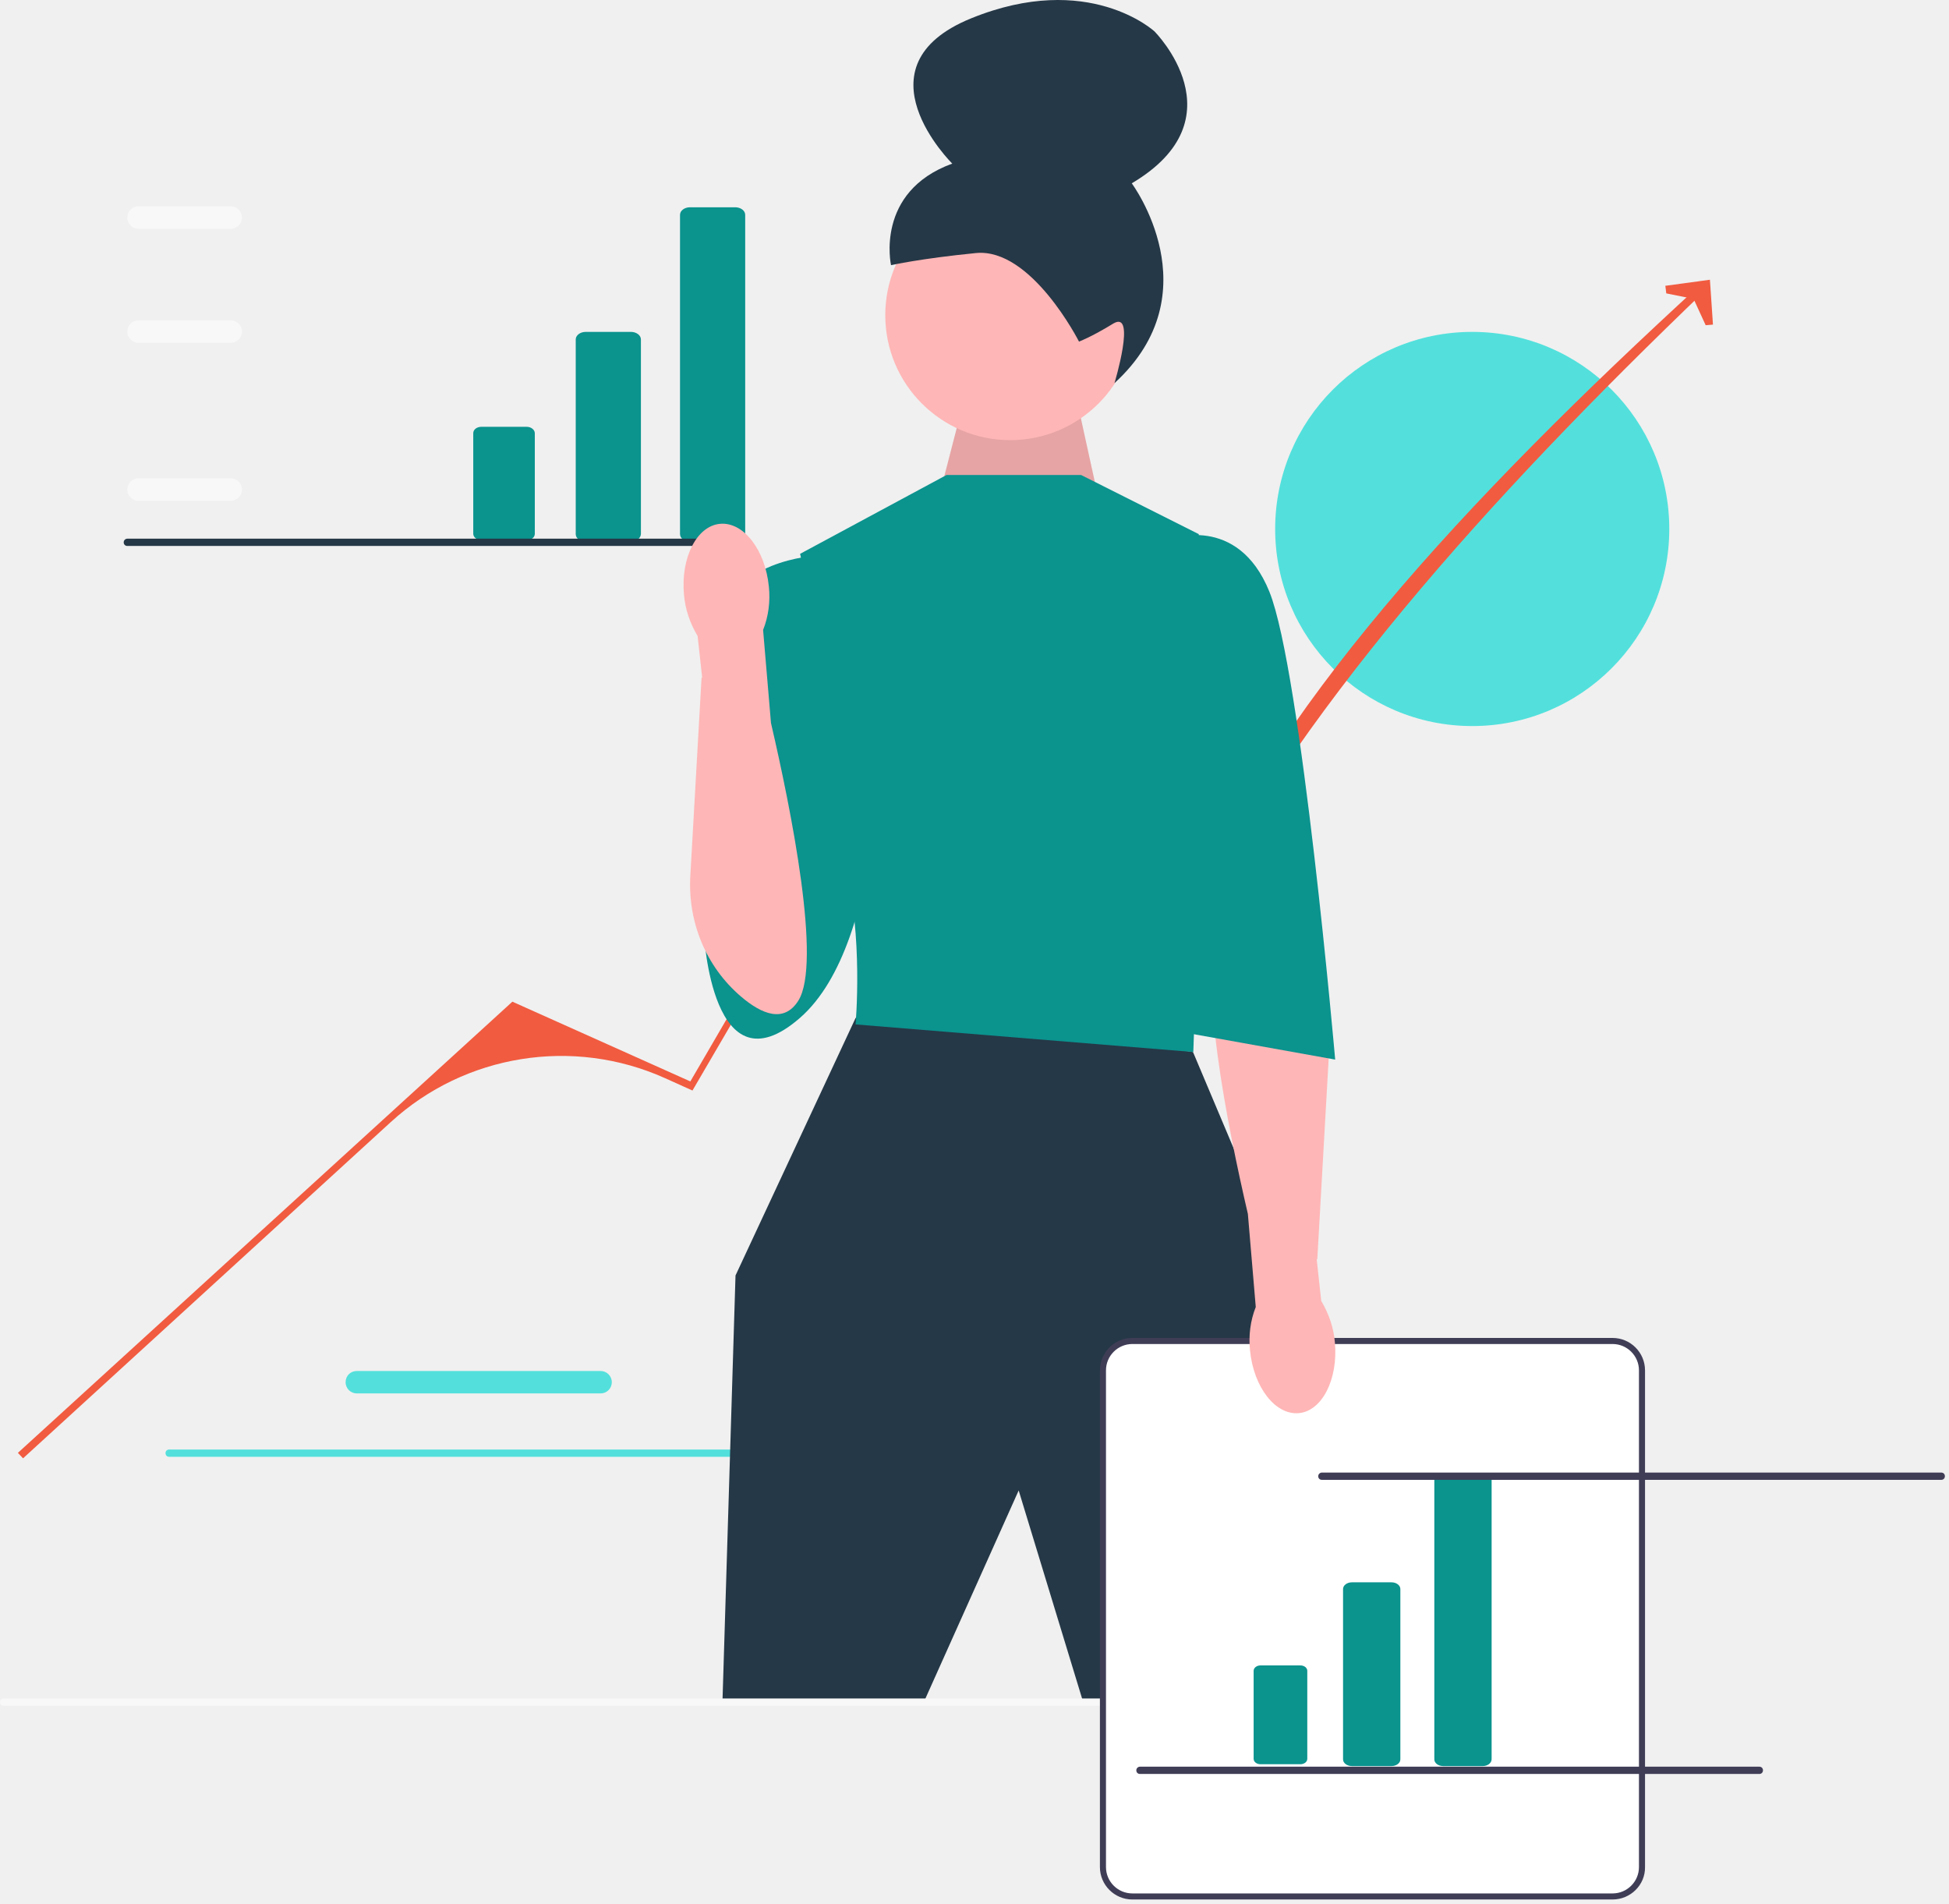
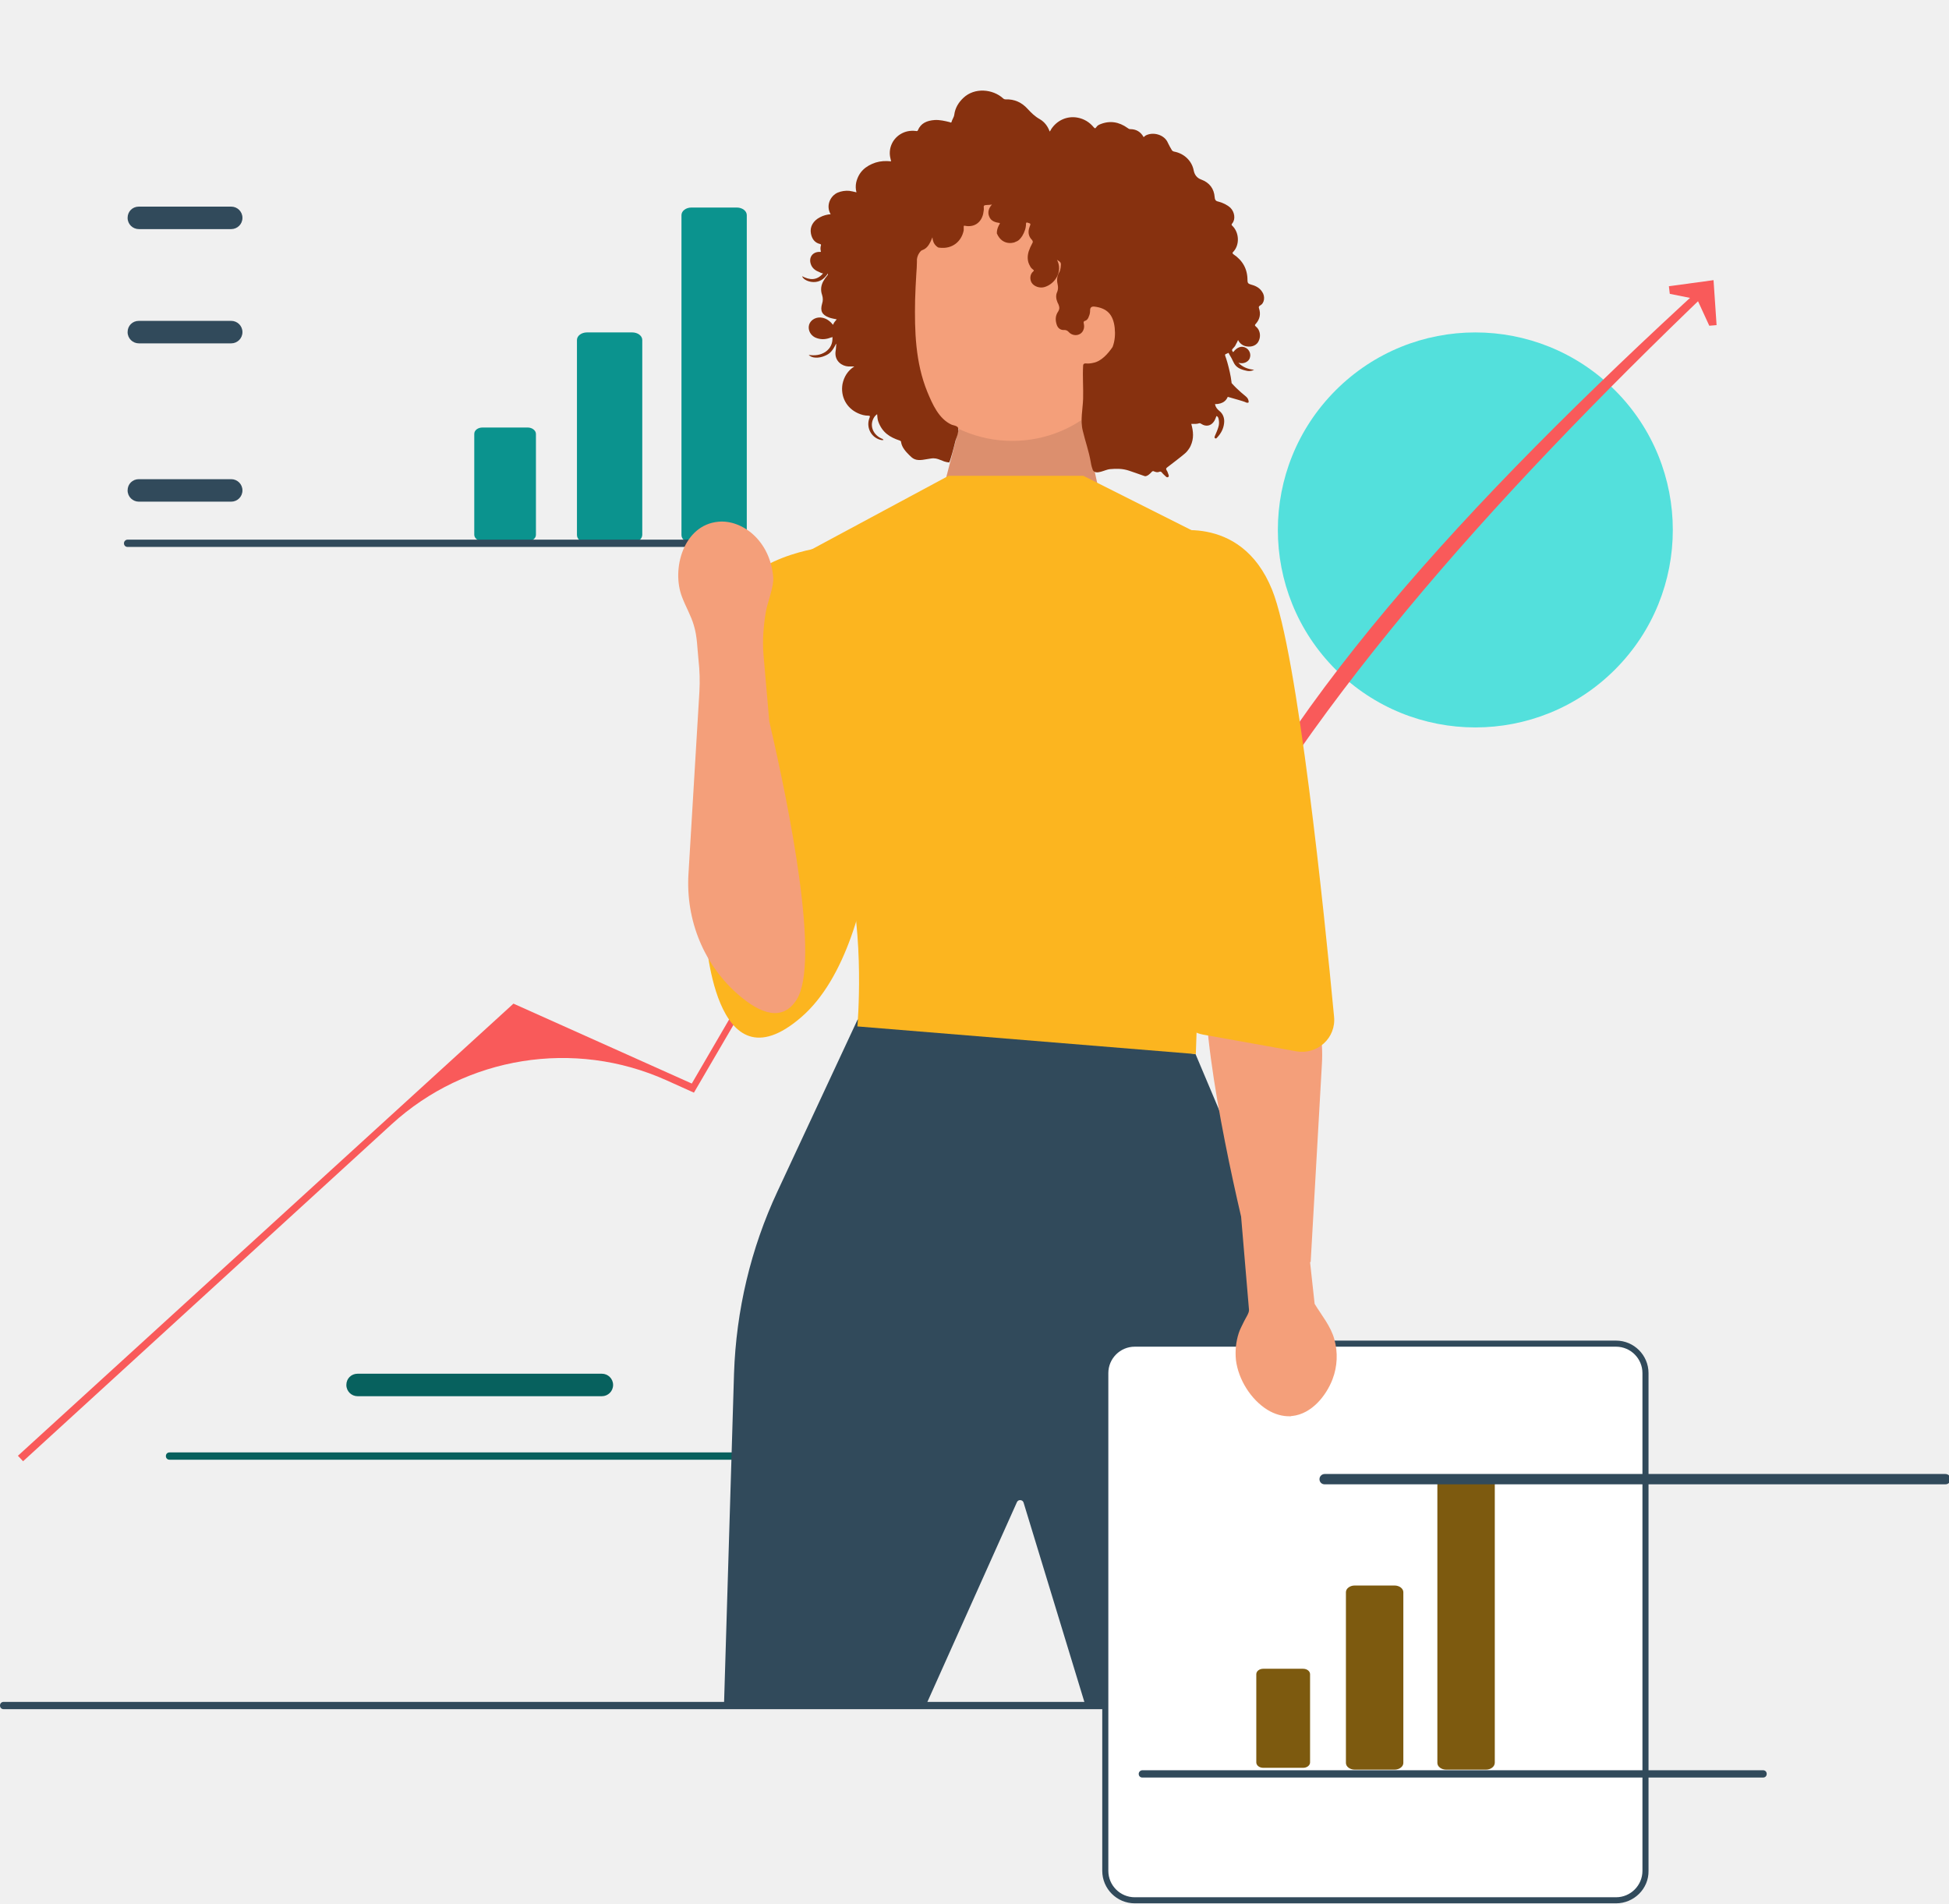
- <svg xmlns="http://www.w3.org/2000/svg" width="425" height="415" viewBox="0 0 425 415" fill="none">
-   <path d="M130.962 303.817H77.809C76.487 303.817 75.363 302.76 75.363 301.371C75.363 299.983 76.421 298.925 77.809 298.925H130.962C132.285 298.925 133.409 299.983 133.409 301.371C133.409 302.76 132.285 303.817 130.962 303.817Z" fill="#53E0DC" />
-   <path d="M36.094 316.841C36.094 317.304 36.424 317.635 36.887 317.635H171.951C172.414 317.635 172.745 317.304 172.745 316.841C172.745 316.378 172.414 316.048 171.951 316.048H36.887C36.424 316.048 36.094 316.378 36.094 316.841Z" fill="#53E0DC" />
-   <path d="M321.035 158.307C344.767 158.307 364.006 139.068 364.006 115.335C364.006 91.603 344.767 72.363 321.035 72.363C297.302 72.363 278.062 91.603 278.062 115.335C278.062 139.068 297.302 158.307 321.035 158.307Z" fill="#53E0DC" />
-   <path d="M5.026 317.965L3.902 316.775L111.729 218.402L150.536 235.789L192.45 163.861L226.894 147.267L258.826 200.486C276.08 155.861 319.317 109.187 371.082 61.786L372.338 62.843C323.746 109.385 282.163 156.06 258.627 203.329L229.076 153.944C227.687 151.63 224.778 150.705 222.266 151.829C203.425 160.621 187.69 174.901 177.245 192.817L150.999 237.773L144.983 235.062C124.951 226.071 101.416 229.839 85.219 244.648L5.026 317.965Z" fill="#F15B40" />
-   <path d="M373.528 70.777L371.941 70.909L369.297 65.158L363.347 63.968L363.148 62.315L372.867 60.993L373.528 70.777Z" fill="#F15B40" />
-   <path d="M205.406 105.815L211.158 83.536L233.768 82.412L240.511 113.154L205.406 105.815Z" fill="#FFB6B6" />
-   <path opacity="0.1" d="M205.406 105.815L211.158 83.536L233.768 82.412L240.511 113.154L205.406 105.815Z" fill="black" />
-   <path d="M220.281 95.965C235.324 95.965 247.518 83.77 247.518 68.727C247.518 53.684 235.324 41.49 220.281 41.49C205.238 41.49 193.043 53.684 193.043 68.727C193.043 83.77 205.238 95.965 220.281 95.965Z" fill="#FFB6B6" />
-   <path d="M235.287 74.479C235.287 74.479 224.908 53.985 212.81 55.175C200.711 56.365 194.299 57.819 194.299 57.819C194.299 57.819 190.729 41.82 207.653 35.672C207.653 35.672 186.101 14.45 211.752 4.005C237.403 -6.441 251.749 6.848 251.749 6.848C251.749 6.848 270.723 25.822 246.791 39.969C246.791 39.969 264.574 63.835 243.022 83.536C243.022 83.536 247.848 67.603 242.824 70.512C237.866 73.553 235.287 74.479 235.287 74.479Z" fill="#253847" />
-   <path d="M190.202 218.468L186.566 221.972L160.386 278.1L157.543 370.986H201.507L222.133 324.973L236.016 370.523H275.617L284.806 287.818L260.147 229.377L190.202 218.468Z" fill="#253847" />
-   <path d="M0 371.118C0 371.581 0.331 371.911 0.793 371.911H346.09C346.553 371.911 346.883 371.581 346.883 371.118C346.883 370.655 346.553 370.325 346.09 370.325H0.793C0.331 370.325 0 370.655 0 371.118Z" fill="#F8F8F8" />
-   <path d="M235.753 103.568H206.4L174.469 120.757L181.939 154.01C181.939 154.01 180.22 174.042 184.253 188.983C188.286 203.858 186.567 223.361 186.567 223.361L260.214 229.377L262.528 161.745L261.404 116.459L235.753 103.568Z" fill="#0B938E" />
-   <path d="M179.291 121.021C179.291 121.021 161.507 121.616 158.664 133.053C155.822 144.49 153.508 203.593 153.508 203.593C153.508 203.593 155.227 238.632 174.399 221.972C193.571 205.312 191.852 154.87 191.852 154.87L179.291 121.021Z" fill="#0B938E" />
-   <path d="M351.644 413.496H246.924C243.354 413.496 240.512 410.587 240.512 407.083V298.794C240.512 295.224 243.421 292.381 246.924 292.381H351.644C355.214 292.381 358.057 295.29 358.057 298.794V407.083C358.123 410.587 355.214 413.496 351.644 413.496Z" fill="white" />
-   <path d="M351.641 414.157H246.922C243.021 414.157 239.848 410.984 239.848 407.083V298.794C239.848 294.893 243.021 291.72 246.922 291.72H351.641C355.542 291.72 358.715 294.893 358.715 298.794V407.083C358.781 410.984 355.542 414.157 351.641 414.157ZM246.922 293.042C243.748 293.042 241.17 295.62 241.17 298.794V407.083C241.17 410.256 243.748 412.835 246.922 412.835H351.641C354.814 412.835 357.393 410.256 357.393 407.083V298.794C357.393 295.62 354.814 293.042 351.641 293.042H246.922Z" fill="#3F3D56" />
-   <path d="M303.445 385.067H294.784C293.727 385.067 292.867 384.405 292.867 383.612V346.458C292.867 345.665 293.727 345.003 294.784 345.003H303.445C304.503 345.003 305.362 345.665 305.362 346.458V383.612C305.362 384.405 304.503 385.067 303.445 385.067Z" fill="#0B938E" />
-   <path d="M274.888 363.118C274.028 363.118 273.367 363.647 273.367 364.308V383.48C273.367 384.141 274.028 384.67 274.888 384.67H283.548C284.408 384.67 285.069 384.141 285.069 383.48V364.308C285.069 363.647 284.408 363.118 283.548 363.118H274.888Z" fill="#0B938E" />
-   <path d="M323.347 385.067H314.687C313.629 385.067 312.77 384.406 312.77 383.613V322.659C312.77 321.865 313.629 321.204 314.687 321.204H323.347C324.405 321.204 325.264 321.865 325.264 322.659V383.547C325.264 384.406 324.405 385.067 323.347 385.067Z" fill="#0B938E" />
-   <path d="M137.575 118.112H127.725C126.535 118.112 125.543 117.385 125.543 116.459V74.016C125.543 73.091 126.535 72.363 127.725 72.363H137.575C138.765 72.363 139.757 73.091 139.757 74.016V116.393C139.757 117.319 138.765 118.112 137.575 118.112Z" fill="#0B938E" />
-   <path d="M104.984 93.056C103.993 93.056 103.199 93.651 103.199 94.444V116.393C103.199 117.12 103.993 117.781 104.984 117.781H114.835C115.826 117.781 116.62 117.186 116.62 116.393V94.444C116.62 93.717 115.826 93.056 114.835 93.056H104.984Z" fill="#0B938E" />
-   <path d="M160.317 118.112H150.467C149.277 118.112 148.285 117.385 148.285 116.459V46.845C148.285 45.919 149.277 45.192 150.467 45.192H160.317C161.507 45.192 162.499 45.919 162.499 46.845V116.393C162.499 117.319 161.507 118.112 160.317 118.112Z" fill="#0B938E" />
-   <path d="M283.22 308.115C288.31 307.652 291.814 300.71 291.087 292.711C290.822 289.471 289.764 286.43 288.112 283.654L287.12 274.596L287.252 274.53L289.698 231.426C290.293 221.377 286.327 211.593 278.658 205.048C274.096 201.147 269.27 199.23 266.163 204.122C261.006 212.254 267.683 245.64 272.113 264.68L273.832 284.976C272.642 287.951 272.245 291.256 272.576 294.43C273.369 302.495 278.129 308.577 283.22 308.115Z" fill="#FFB6B6" />
-   <path d="M254.988 117.583C254.988 117.583 269.863 111.832 276.805 129.02C283.746 146.209 291.151 231.029 291.151 231.029L256.178 224.749L254.988 117.583Z" fill="#0B938E" />
-   <path d="M50.309 109.188H30.212C28.89 109.188 27.766 108.13 27.766 106.742C27.766 105.354 28.823 104.296 30.212 104.296H50.309C51.632 104.296 52.755 105.354 52.755 106.742C52.755 108.13 51.632 109.188 50.309 109.188Z" fill="#F8F8F8" />
-   <path d="M50.309 74.744H30.212C28.89 74.744 27.766 73.686 27.766 72.298C27.766 70.91 28.823 69.852 30.212 69.852H50.309C51.632 69.852 52.755 70.91 52.755 72.298C52.755 73.686 51.632 74.744 50.309 74.744Z" fill="#F8F8F8" />
-   <path d="M50.309 49.887H30.212C28.89 49.887 27.766 48.829 27.766 47.441C27.766 46.052 28.823 44.995 30.212 44.995H50.309C51.632 44.995 52.755 46.052 52.755 47.441C52.755 48.829 51.632 49.887 50.309 49.887Z" fill="#F8F8F8" />
-   <path d="M26.973 118.245C26.973 118.708 27.303 119.039 27.766 119.039H162.83C163.293 119.039 163.624 118.708 163.624 118.245C163.624 117.783 163.293 117.452 162.83 117.452H27.766C27.369 117.452 26.973 117.783 26.973 118.245Z" fill="#253847" />
-   <path d="M287.453 321.865C287.453 322.328 287.784 322.658 288.246 322.658H423.311C423.774 322.658 424.104 322.328 424.104 321.865C424.104 321.402 423.774 321.072 423.311 321.072H288.246C287.85 321.072 287.453 321.402 287.453 321.865Z" fill="#3F3D56" />
-   <path d="M247.785 385.993C247.785 386.456 248.116 386.786 248.578 386.786H383.643C384.106 386.786 384.436 386.456 384.436 385.993C384.436 385.53 384.106 385.2 383.643 385.2H248.578C248.182 385.2 247.785 385.53 247.785 385.993Z" fill="#3F3D56" />
-   <path d="M157.013 114.212C151.923 114.675 148.419 121.616 149.146 129.616C149.411 132.855 150.468 135.896 152.121 138.673L153.113 147.73L152.981 147.796L150.535 190.9C149.94 200.949 153.906 210.733 161.575 217.278C166.137 221.179 170.963 223.096 174.07 218.204C179.227 210.072 172.549 176.686 168.12 157.647L166.401 137.351C167.591 134.376 167.988 131.07 167.657 127.897C166.864 119.831 162.104 113.749 157.013 114.212Z" fill="#FFB6B6" />
+ <svg xmlns="http://www.w3.org/2000/svg" version="1.1" x="0px" y="0px" viewBox="0 0 641.5 626.4" enable-background="new 0 0 641.5 626.4" xml:space="preserve">
+   <g id="Layer_1">
+     <g>
+       <path fill="#07615E" d="M198.1,459.5h-80.4c-2,0-3.7-1.6-3.7-3.7s1.6-3.7,3.7-3.7h80.4c2,0,3.7,1.6,3.7,3.7    S200.1,459.5,198.1,459.5L198.1,459.5z" />
+       <path fill="#07615E" d="M54.6,479.2c0,0.7,0.5,1.2,1.2,1.2h204.3c0.7,0,1.2-0.5,1.2-1.2s-0.5-1.2-1.2-1.2H55.8    C55.1,478,54.6,478.5,54.6,479.2z" />
+     </g>
+     <ellipse transform="matrix(0.7071 -0.7071 0.7071 0.7071 18.9095 394.4516)" fill="#53E0DC" cx="485.6" cy="174.4" rx="65" ry="65" />
+     <path fill="#314A5B" d="M0,561.3c0,0.7,0.5,1.2,1.2,1.2h522.3c0.7,0,1.2-0.5,1.2-1.2s-0.5-1.2-1.2-1.2H1.2   C0.5,560.1,0,560.6,0,561.3z" />
+     <g>
+       <path fill="#F95A5A" d="M7.6,480.9l-1.7-1.8L169,330.3l58.7,26.3l63.4-108.8l52.1-25.1l48.3,80.5    c26.1-67.5,91.5-138.1,169.8-209.8l1.9,1.6c-73.5,70.4-136.4,141-172,212.5l-44.7-74.7c-2.1-3.5-6.5-4.9-10.3-3.2l0,0    c-28.5,13.3-52.3,34.9-68.1,62l-39.7,68l-9.1-4.1c-30.3-13.6-65.9-7.9-90.4,14.5L7.6,480.9z" />
+       <polygon fill="#F95A5A" points="565,107 562.6,107.2 558.6,98.5 549.6,96.7 549.3,94.2 564,92.2   " />
+     </g>
+     <polygon fill="#F49F7A" points="310.7,160 319.4,126.3 353.6,124.6 363.8,171.1  " />
+     <polygon opacity="0.1" enable-background="new    " points="310.7,160 319.4,126.3 353.6,124.6 363.8,171.1  " />
+     <circle fill="#F49F7A" cx="333.2" cy="103.9" r="41.2" />
+     <path fill="#314A5B" d="M287.7,330.4l-5.5,5.3l-26.3,56.4c-8.8,18.8-13.6,39.2-14.3,59.9l-3.3,109.1h66.5l29.9-66.7   c0.4-1,1.9-0.9,2.2,0.1l20.1,65.9h59.9l13.9-125.1l-37.3-88.4L287.7,330.4z" />
+     <path fill="#FCB51F" d="M356.6,156.6h-44.4L266.8,181c-1.7,0.9-2.6,2.9-2.2,4.8l10.6,47.1c0,0-2.6,30.3,3.5,52.9   c6.1,22.5,3.5,52,3.5,52l111.4,9.1l3.5-102.3l-1.6-66.2c0-1.4-0.8-2.7-2.1-3.3L356.6,156.6L356.6,156.6L356.6,156.6z" />
+     <path fill="#FCB51F" d="M271.8,180c0,0-27.5,2.9-31.8,20.2s-7.8,106.7-7.8,106.7s2.6,53,31.6,27.8s26.4-101.5,26.4-101.5l-19-51.2   L271.8,180z" />
+     <path fill="#FFFFFF" d="M531.9,625.4H373.5c-5.4,0-9.7-4.4-9.7-9.7V451.9c0-5.4,4.4-9.7,9.7-9.7h158.4c5.4,0,9.7,4.4,9.7,9.7v163.8   C541.7,621,537.3,625.4,531.9,625.4z" />
+     <path fill="#314A5B" d="M531.9,626.4H373.5c-5.9,0-10.7-4.8-10.7-10.7V451.9c0-5.9,4.8-10.7,10.7-10.7h158.4   c5.9,0,10.7,4.8,10.7,10.7v163.8C542.7,621.6,537.8,626.4,531.9,626.4z M373.5,443.2c-4.8,0-8.7,3.9-8.7,8.7v163.8   c0,4.8,3.9,8.7,8.7,8.7h158.4c4.8,0,8.7-3.9,8.7-8.7V451.9c0-4.8-3.9-8.7-8.7-8.7L373.5,443.2L373.5,443.2z" />
+     <g>
+       <path fill="#7D5A0F" d="M459,582.4h-13.1c-1.6,0-2.9-1-2.9-2.2V524c0-1.2,1.3-2.2,2.9-2.2H459c1.6,0,2.9,1,2.9,2.2v56.2    C461.9,581.4,460.6,582.4,459,582.4z" />
+       <path fill="#7D5A0F" d="M415.8,549.2c-1.3,0-2.3,0.8-2.3,1.8v29c0,1,1,1.8,2.3,1.8h13.1c1.3,0,2.3-0.8,2.3-1.8v-29    c0-1-1-1.8-2.3-1.8H415.8z" />
+       <path fill="#7D5A0F" d="M489.1,582.4H476c-1.6,0-2.9-1-2.9-2.2V488c0-1.2,1.3-2.2,2.9-2.2h13.1c1.6,0,2.9,1,2.9,2.2v92.1    C492,581.4,490.7,582.4,489.1,582.4z" />
+     </g>
+     <g>
+       <path fill="#0B938E" d="M208.1,178.6h-14.9c-1.8,0-3.3-1.1-3.3-2.5v-64.2c0-1.4,1.5-2.5,3.3-2.5h14.9c1.8,0,3.3,1.1,3.3,2.5V176    C211.4,177.4,209.9,178.6,208.1,178.6L208.1,178.6L208.1,178.6z" />
+       <path fill="#0B938E" d="M158.8,140.7c-1.5,0-2.7,0.9-2.7,2.1V176c0,1.1,1.2,2.1,2.7,2.1h14.9c1.5,0,2.7-0.9,2.7-2.1v-33.2    c0-1.1-1.2-2.1-2.7-2.1H158.8z" />
+       <path fill="#0B938E" d="M242.5,178.6h-14.9c-1.8,0-3.3-1.1-3.3-2.5V70.8c0-1.4,1.5-2.5,3.3-2.5h14.9c1.8,0,3.3,1.1,3.3,2.5V176    C245.8,177.4,244.3,178.6,242.5,178.6L242.5,178.6L242.5,178.6z" />
+     </g>
+     <path fill="#F49F7A" d="M425.4,466c6.3-0.7,11.1-6.6,13.2-12.1c1.6-4.2,1.8-8.8,0.6-13.1c-1.2-4.4-4.2-7.9-6.5-11.7l-1.5-13.7   l0.2-0.1l3.7-65.2c0.9-15.2-5.1-30-16.7-39.9c-6.9-5.9-14.2-8.8-18.9-1.4c-7.8,12.3,2.3,62.8,9,91.6c0,0,2.6,30.7,2.6,30.7   c0.1,1-1.3,3-1.7,3.9c-0.6,1.3-1.3,2.5-1.7,3.8c-0.9,2.8-1.2,5.8-0.9,8.8c0.8,6.4,4.9,13,10.4,16.4c2.3,1.4,4.9,2.2,7.6,2.1   C425.1,466,425.2,466,425.4,466z" />
+     <path fill="#FCB51F" d="M383.4,175.4c0,0,24.8-7.3,35.3,18.7c8.4,20.7,17.2,106.6,20.4,140.5c0.7,7-5.5,12.6-12.4,11.4l-30.7-5.5   c-5-0.9-8.6-5.2-8.7-10.3l-1.7-153.4l0,0L383.4,175.4z" />
+     <g>
+       <path fill="#314A5B" d="M76.1,165.1H45.7c-2,0-3.7-1.6-3.7-3.7s1.6-3.7,3.7-3.7h30.4c2,0,3.7,1.6,3.7,3.7S78.1,165.1,76.1,165.1z" />
+       <path fill="#314A5B" d="M76.1,113H45.7c-2,0-3.7-1.6-3.7-3.7s1.6-3.7,3.7-3.7h30.4c2,0,3.7,1.6,3.7,3.7S78.1,113,76.1,113z" />
+       <path fill="#314A5B" d="M76.1,75.4H45.7c-2,0-3.7-1.6-3.7-3.7s1.6-3.7,3.7-3.7h30.4c2,0,3.7,1.6,3.7,3.7S78.1,75.4,76.1,75.4z" />
+       <path fill="#314A5B" d="M40.8,178.8c0,0.7,0.5,1.2,1.2,1.2h204.3c0.7,0,1.2-0.5,1.2-1.2s-0.5-1.2-1.2-1.2H42    C41.4,177.6,40.8,178.1,40.8,178.8z" />
+     </g>
+     <path fill="#314A5B" stroke="#314A5B" stroke-miterlimit="10" d="M434.8,486.8c0,0.7,0.5,1.2,1.2,1.2h204.3c0.7,0,1.2-0.5,1.2-1.2   s-0.5-1.2-1.2-1.2H436C435.4,485.6,434.8,486.1,434.8,486.8L434.8,486.8z" />
+     <path fill="#314A5B" d="M374.8,583.8c0,0.7,0.5,1.2,1.2,1.2h204.3c0.7,0,1.2-0.5,1.2-1.2s-0.5-1.2-1.2-1.2H376   C375.4,582.6,374.8,583.1,374.8,583.8L374.8,583.8z" />
+     <path fill="#F49F7A" d="M236.5,171.7c-11.5,1-15.6,15.6-12,24.8c1.2,3.2,3,6.2,3.9,9.4c1.1,3.6,1.1,7.5,1.5,11.2   c0.4,3.5,0.5,7.1,0.3,10.6l-3.6,60c-0.9,15.2,5.1,30,16.7,39.9c6.9,5.9,14.2,8.8,18.9,1.4c7.8-12.3-2.3-62.8-9-91.6l-1.9-21.9   c-0.4-4.8,0-9.6,0.8-14.3c0.5-2.9,2.7-8.3,2.4-11.2C253.5,177.8,244.2,171,236.5,171.7z" />
+   </g>
+   <g id="Layer_2">
+     <g>
+       <path fill="#87310F" d="M414.4,101.5c0.6,1.8,0.3,3.5-1,5c-0.4,0.4-0.5,0.6,0,1c1.3,1,1.7,3.1,0.9,4.7c-0.6,1.4-2.2,2.1-4,1.8    c-1.2-0.2-2.2-0.9-2.8-2.1c-0.2,0.5-0.4,0.9-0.7,1.4c-0.2,0.5-0.5,0.9-0.9,1.3c-0.5,0.4-0.5,0.8,0,1.3c1.3-1.7,2.8-2.2,4.2-1.4    c1.1,0.6,1.7,2,1.3,3.2c-0.2,0.8-0.8,1.3-1.5,1.6c-0.7,0.3-1.4,0.3-2.3,0.1c1.5,1.5,3.2,2.1,5.2,2.3c-1,0.5-1.8,0.5-2.6,0.3    c-1.8-0.4-3.4-1-4.2-2.8c-0.4-0.9-0.9-1.8-1.4-2.6c-0.1-0.2-0.2-0.7-0.6-0.3c-0.3,0.2-1,0.1-0.7,0.9c0.7,1.7,2.6,8.9,2,10.7    c-0.1,0.2-1.3-3.6-1.2-3.4c1.7,2.3,3.8,4.2,6,6c0.6,0.5,0.9,1.1,0.9,1.9c-0.4,0.3-0.8,0.1-1.2-0.1c-0.8-0.4-12.1-3.4-12.8-3.9    c-0.8-0.7,7.9,0.7,7.5,0.6c-0.3,2.8-2,4-4.6,4c0.2,1,0.7,1.6,1.4,2.2c1.3,1,1.8,2.5,1.6,4.1c-0.2,1.8-1,3.3-2.2,4.6    c-0.2,0.2-0.4,0.6-0.8,0.3c-0.3-0.2-0.1-0.5,0-0.8c0.4-0.9,0.8-1.8,1.1-2.8c0.3-0.9,0.3-1.8,0.1-2.7c-0.1-0.4-0.2-0.8-0.7-1    c-0.3,0.7-0.5,1.4-0.9,1.9c-1,1.4-2.6,1.7-4.1,0.7c-0.2-0.1-0.4-0.3-0.7-0.2c-0.8,0.3-1.7,0.2-2.6,0.2c0.7,2.5,0.9,4.8-0.2,7.2    c-0.1,0.2-0.2,0.4-0.3,0.6c-0.5,0.8-1.1,1.6-1.9,2.2c-1.8,1.5-3.7,2.9-5.5,4.3c-0.4,0.3-0.5,0.5-0.2,1c0.3,0.4,0.4,0.9,0.6,1.4    c0.1,0.3,0.2,0.6-0.1,0.8c-0.3,0.2-0.6,0-0.8-0.2c-0.4-0.4-0.9-0.8-1.2-1.2c-0.3-0.4-0.6-0.5-1-0.3c-0.5,0.2-1,0.1-1.5-0.1    c-0.5-0.3-0.8-0.1-1.1,0.3c-0.5,0.5-1,1-1.7,1.2c-0.3,0.1-0.7-0.1-1-0.2c-1.5-0.5-3-1.1-4.6-1.6c-2.1-0.7-4.1-0.7-6.3-0.5    c-1.5,0.1-4.6,2.1-5.6,0.3c-0.2-0.5-0.5-1.4-0.7-2.7c-0.6-3.5-1.8-6.8-2.6-10.2c-0.9-3.5,0-7.1,0.1-10.6c0.1-3.6-0.2-7.2,0-10.8    c0-0.5,0.2-0.8,0.8-0.8c0.9,0.1,1.8,0,2.6-0.2c2.6-0.5,4.8-3,6.3-5.2c0.8-2.1,0.9-4.2,0.7-6.3c-0.5-4.5-2.6-6.5-6.7-7    c-0.9-0.1-1.4,0.3-1.4,1.2c0,0.7-0.1,1.4-0.4,2c-0.2,0.7-0.6,1.3-1.3,1.5c-0.4,0.1-0.5,0.4-0.4,0.8c0.2,0.8,0.2,1.6-0.2,2.4    c-0.9,1.8-3.4,2-4.8,0.4c-0.4-0.4-0.8-0.6-1.4-0.6c-1.1,0.1-2-0.5-2.4-1.5c-0.6-1.6-0.6-3.2,0.4-4.6c0.4-0.7,0.5-1.2,0.2-2    c-0.1-0.3-0.2-0.6-0.4-0.9c-0.5-1.2-0.7-2.4-0.1-3.6c0.3-0.8,0.3-1.6,0.1-2.5c-0.3-1.3-0.2-2.6,0.5-3.8c0.3-0.5,0.4-1,0.5-1.6    c0.2-1.7,0.2-1.7-1.2-2.6c2,3.8-0.6,8-4.2,9c-1.5,0.4-3.3-0.2-4.1-1.4c-0.6-0.9-0.8-2.7,0.5-3.8c0.3-0.2,0.2-0.4-0.1-0.6    c-0.4-0.3-0.8-0.7-1-1.2c-0.9-1.5-0.9-3.2-0.4-4.8c0.3-0.9,0.7-1.8,1.2-2.7c0.2-0.3,0.2-0.6-0.1-1c-1.3-1.3-1.4-2.8-0.8-4.4    c0.4-1,0.4-1-0.6-1.3c-0.5-0.2-0.6,0-0.6,0.4c0,1.4-0.5,2.7-1.2,3.9c-0.6,0.9-1.2,1.7-2.3,2c0.4,0-4.1,1.9-6.1-2.8    c0-0.9,0.2-1.7,0.6-2.5c0.1-0.3,0.4-0.5,0.4-0.9c-1.5-0.2-2.9-0.6-3.5-2.1c-0.6-1.4-0.2-2.8,0.9-4c-0.8,0.2-1.4,0.1-2,0.2    c-0.5,0-0.8,0.2-0.7,0.8c0.1,0.7-0.1,1.4-0.2,2.1c-0.7,3-3.1,4.5-6,3.9c-0.4-0.1-0.4,0.1-0.4,0.4c0,0.4,0,0.7,0,1.1    c-0.7,3.6-3.7,6.3-8.1,5.7c-0.3,0-0.6-0.2-0.9-0.5c-0.9-0.8-1.2-1.8-1.3-2.9c-0.2,0.5-0.4,0.9-0.6,1.4c-0.6,1.2-1.3,2.3-2.7,2.8    c-0.4,0.1-0.7,0.5-1,0.9c-0.6,0.9-0.9,1.9-0.8,2.9c0,1.3-0.1,2.6-0.2,4c-0.2,2.9-0.3,5.8-0.4,8.6c-0.2,10.3,0.1,20.6,4,30.2    c1.7,4.1,3.8,9,8.1,10.9c0.6,0.2,1.6,0.3,2,0.9c0.2,0.4,0.1,0.8,0.1,1.2c-0.1,1-0.5,2-0.9,3.1c-0.5,2.1-1.8,7-2.1,7.2    c-2.5-0.2-3.5-1.7-6-1.3c-1.7,0.2-3.8,0.9-5.4,0.2c-0.7-0.3-1.2-0.8-1.7-1.3c-1.2-1.2-2.4-2.5-2.7-4.2c0-0.1,0-0.2-0.1-0.4    c-0.1-0.1-0.2-0.1-0.3-0.2c-3.4-1.1-5.8-2.7-7.1-6.2c-0.3-0.8-0.3-1.6-0.4-2.5c-0.4,0.3-0.7,0.6-0.9,0.9c-1.7,2.5-0.7,5.7,2.3,7.1    c0.2,0.1,0.5,0.1,0.7,0.5c-0.5,0.1-0.9,0-1.2-0.1c-3-0.9-4.6-4.2-3.4-7.2c0.2-0.5,0.2-0.7-0.4-0.7c-1.2,0-2.3-0.3-3.4-0.8    c-3.8-1.7-5.8-5.5-5.1-9.6c0.5-2.4,1.7-4.4,3.9-5.8c-0.8,0-1.4,0-2,0c-2-0.1-4.5-1.7-4.2-4.8c0.1-0.7,0.2-1.3,0.2-1.9    c0-0.3,0.1-0.5,0-0.8c-1.2,2.4-2,3.3-3.7,4c-2,0.9-4.4,0.8-5.3-0.3c2,0.3,3.8,0.1,5.5-1c1.7-1.2,2.4-2.8,2.3-4.9    c-0.2,0.1-0.4,0.2-0.6,0.2c-1.5,0.6-3,0.7-4.5,0.2c-2-0.6-3.1-2.6-2.6-4.4c0.5-1.7,2.5-2.8,4.5-2.3c1.4,0.3,2.5,1.2,3.4,2.3    c0.2-0.7,0.7-1.2,1.2-1.8c-0.9-0.2-1.7-0.3-2.5-0.6c-2.4-0.9-3-2.2-2.3-4.6c0.3-0.9,0.3-1.8,0-2.8c-0.3-0.8-0.4-1.7-0.3-2.5    c0.2-1.5,1-2.7,1.9-3.8c0.1-0.2,0.4-0.3,0.3-0.8c-1.1,1.6-2.3,2.6-4.1,2.8c-1.9,0.2-4-0.7-4.4-1.9c2.5,1.3,4.8,1.5,6.9-0.9    c-0.4-0.1-0.8-0.2-1.1-0.4c-1.3-0.5-2.4-1.2-2.9-2.6c-0.8-2.2,0.5-4.1,2.8-4.1c0.2,0,0.3,0.1,0.5-0.1c-0.2-0.7-0.2-1.4,0-2    c0.1-0.3,0-0.4-0.3-0.5c-1.8-0.4-2.7-1.8-3-3.5c-0.4-2.2,0.8-4.2,3-5.3c1.1-0.6,2.3-0.9,3.5-1c-1.7-2.9,0-6.1,2.3-7.1    c1.2-0.5,2.5-0.7,3.8-0.6c0.8,0.1,1.5,0.3,2.4,0.5c-0.3-1.1-0.3-2.2-0.1-3.2c0.8-3.5,3.1-5.5,6.4-6.6c1.6-0.5,3.3-0.6,5.1-0.4    c-0.1-0.3-0.1-0.6-0.2-0.9c-0.8-3.1,0.5-6.3,3.2-8c1.6-1,3.3-1.3,5.1-1.1c0.2,0,0.5,0.2,0.7-0.2c1-2.4,3-3.2,5.5-3.4    c1.7-0.1,3.4,0.3,5,0.7c0.2,0.1,0.5,0.3,0.6-0.1c0.2-0.8,0.8-1.5,0.9-2.4c0.3-2.2,1.4-4,3-5.5c3.7-3.5,9.7-2.9,13.1,0.2    c0.2,0.2,0.5,0.3,0.8,0.3c2.9-0.1,5.3,1,7.2,3.1c1.2,1.3,2.4,2.5,4,3.4c1.6,0.9,2.7,2.4,3.3,4.1c0.2-0.3,0.4-0.5,0.5-0.8    c1.9-2.9,5.2-4.4,8.6-3.8c2.2,0.4,4,1.5,5.4,3.2c0.3,0.3,0.5,0.5,0.8,0c0.3-0.5,0.8-0.8,1.3-1c3.2-1.3,6.2-0.8,9,1.2    c0.3,0.2,0.5,0.4,0.9,0.4c1.9,0,3.4,0.8,4.4,2.6c0.2-0.1,0.4-0.2,0.5-0.4c2.5-1.5,6.4-0.4,7.5,2.3c0.4,0.8,0.8,1.6,1.3,2.4    c0.2,0.3,0.4,0.4,0.8,0.5c3.2,0.6,5.8,3,6.4,6.2c0.3,1.5,1.1,2.5,2.5,3c2.7,1,4.2,3,4.4,5.8c0.1,1.1,0.5,1.3,1.4,1.5    c1.4,0.4,2.7,1,3.8,2c1.4,1.4,1.7,3.8,0.6,5.1c-0.3,0.4-0.3,0.5,0,0.8c2.3,2.2,2.5,6.3,0.3,8.6c-0.4,0.4-0.2,0.5,0.1,0.8    c3,2,4.6,4.8,4.6,8.5c0,0.8,0.2,1.2,1,1.4c1.5,0.4,2.9,1,3.8,2.4c1.1,1.5,0.8,3.8-0.6,4.5C414.2,100.9,414.3,101.1,414.4,101.5z" />
+       <path fill="#87310F" d="M403.8,127.7" />
+       <path fill="#87310F" d="M403.8,127.6C403.8,127.6,403.8,127.6,403.8,127.6C403.8,127.6,403.8,127.6,403.8,127.6L403.8,127.6z" />
+     </g>
+   </g>
</svg>
